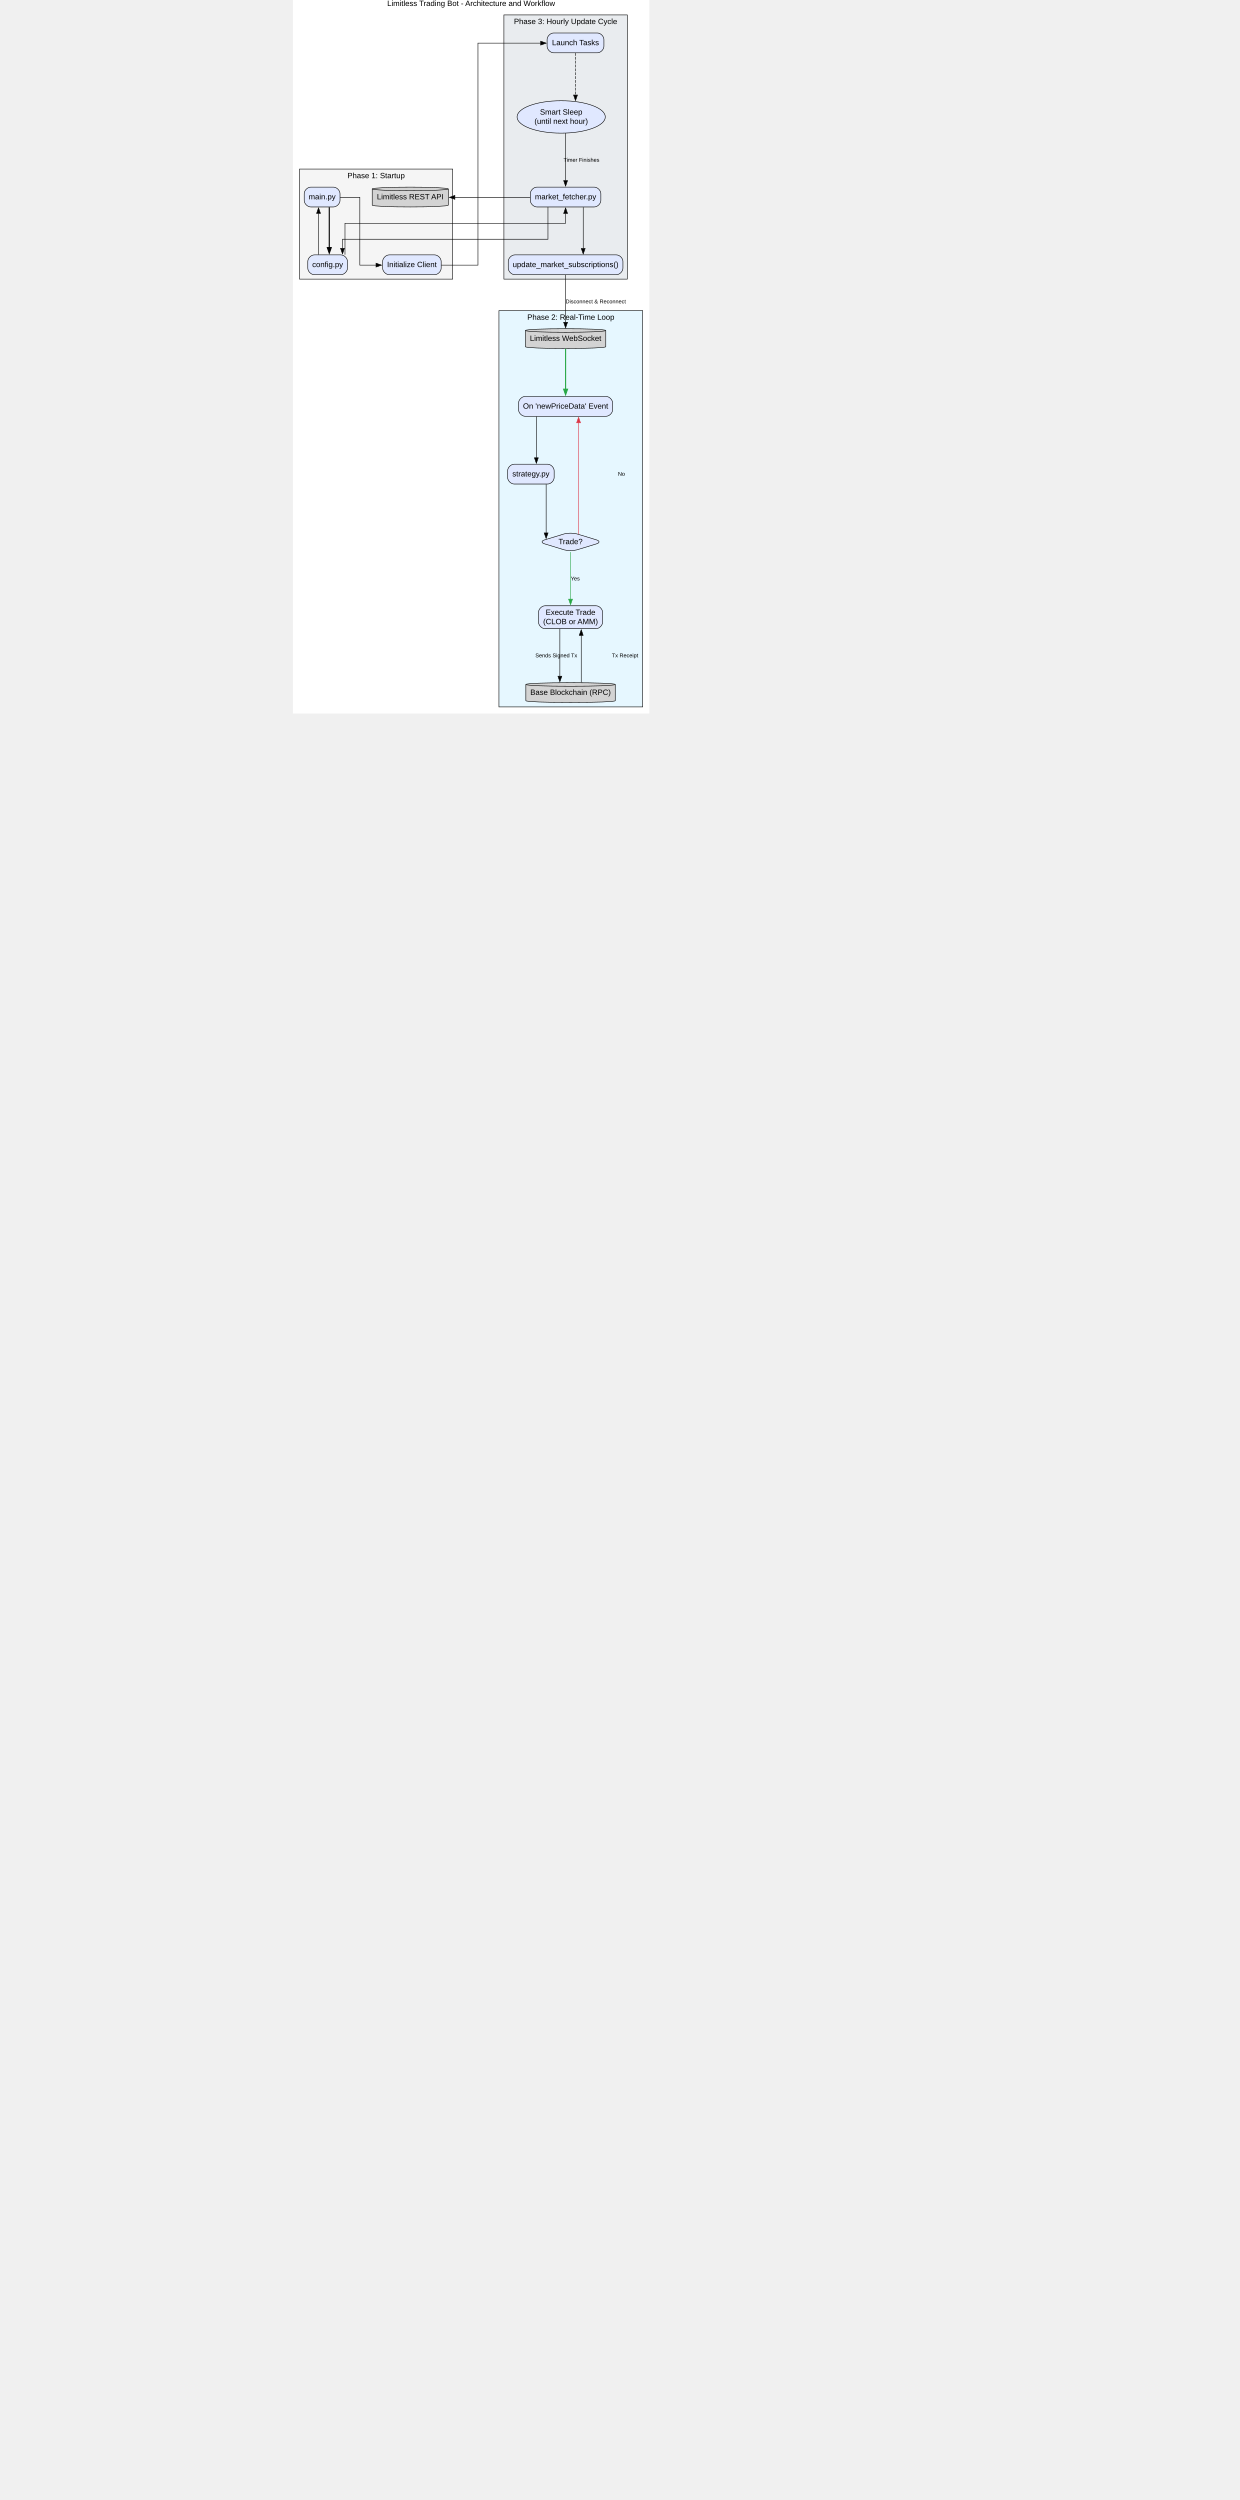
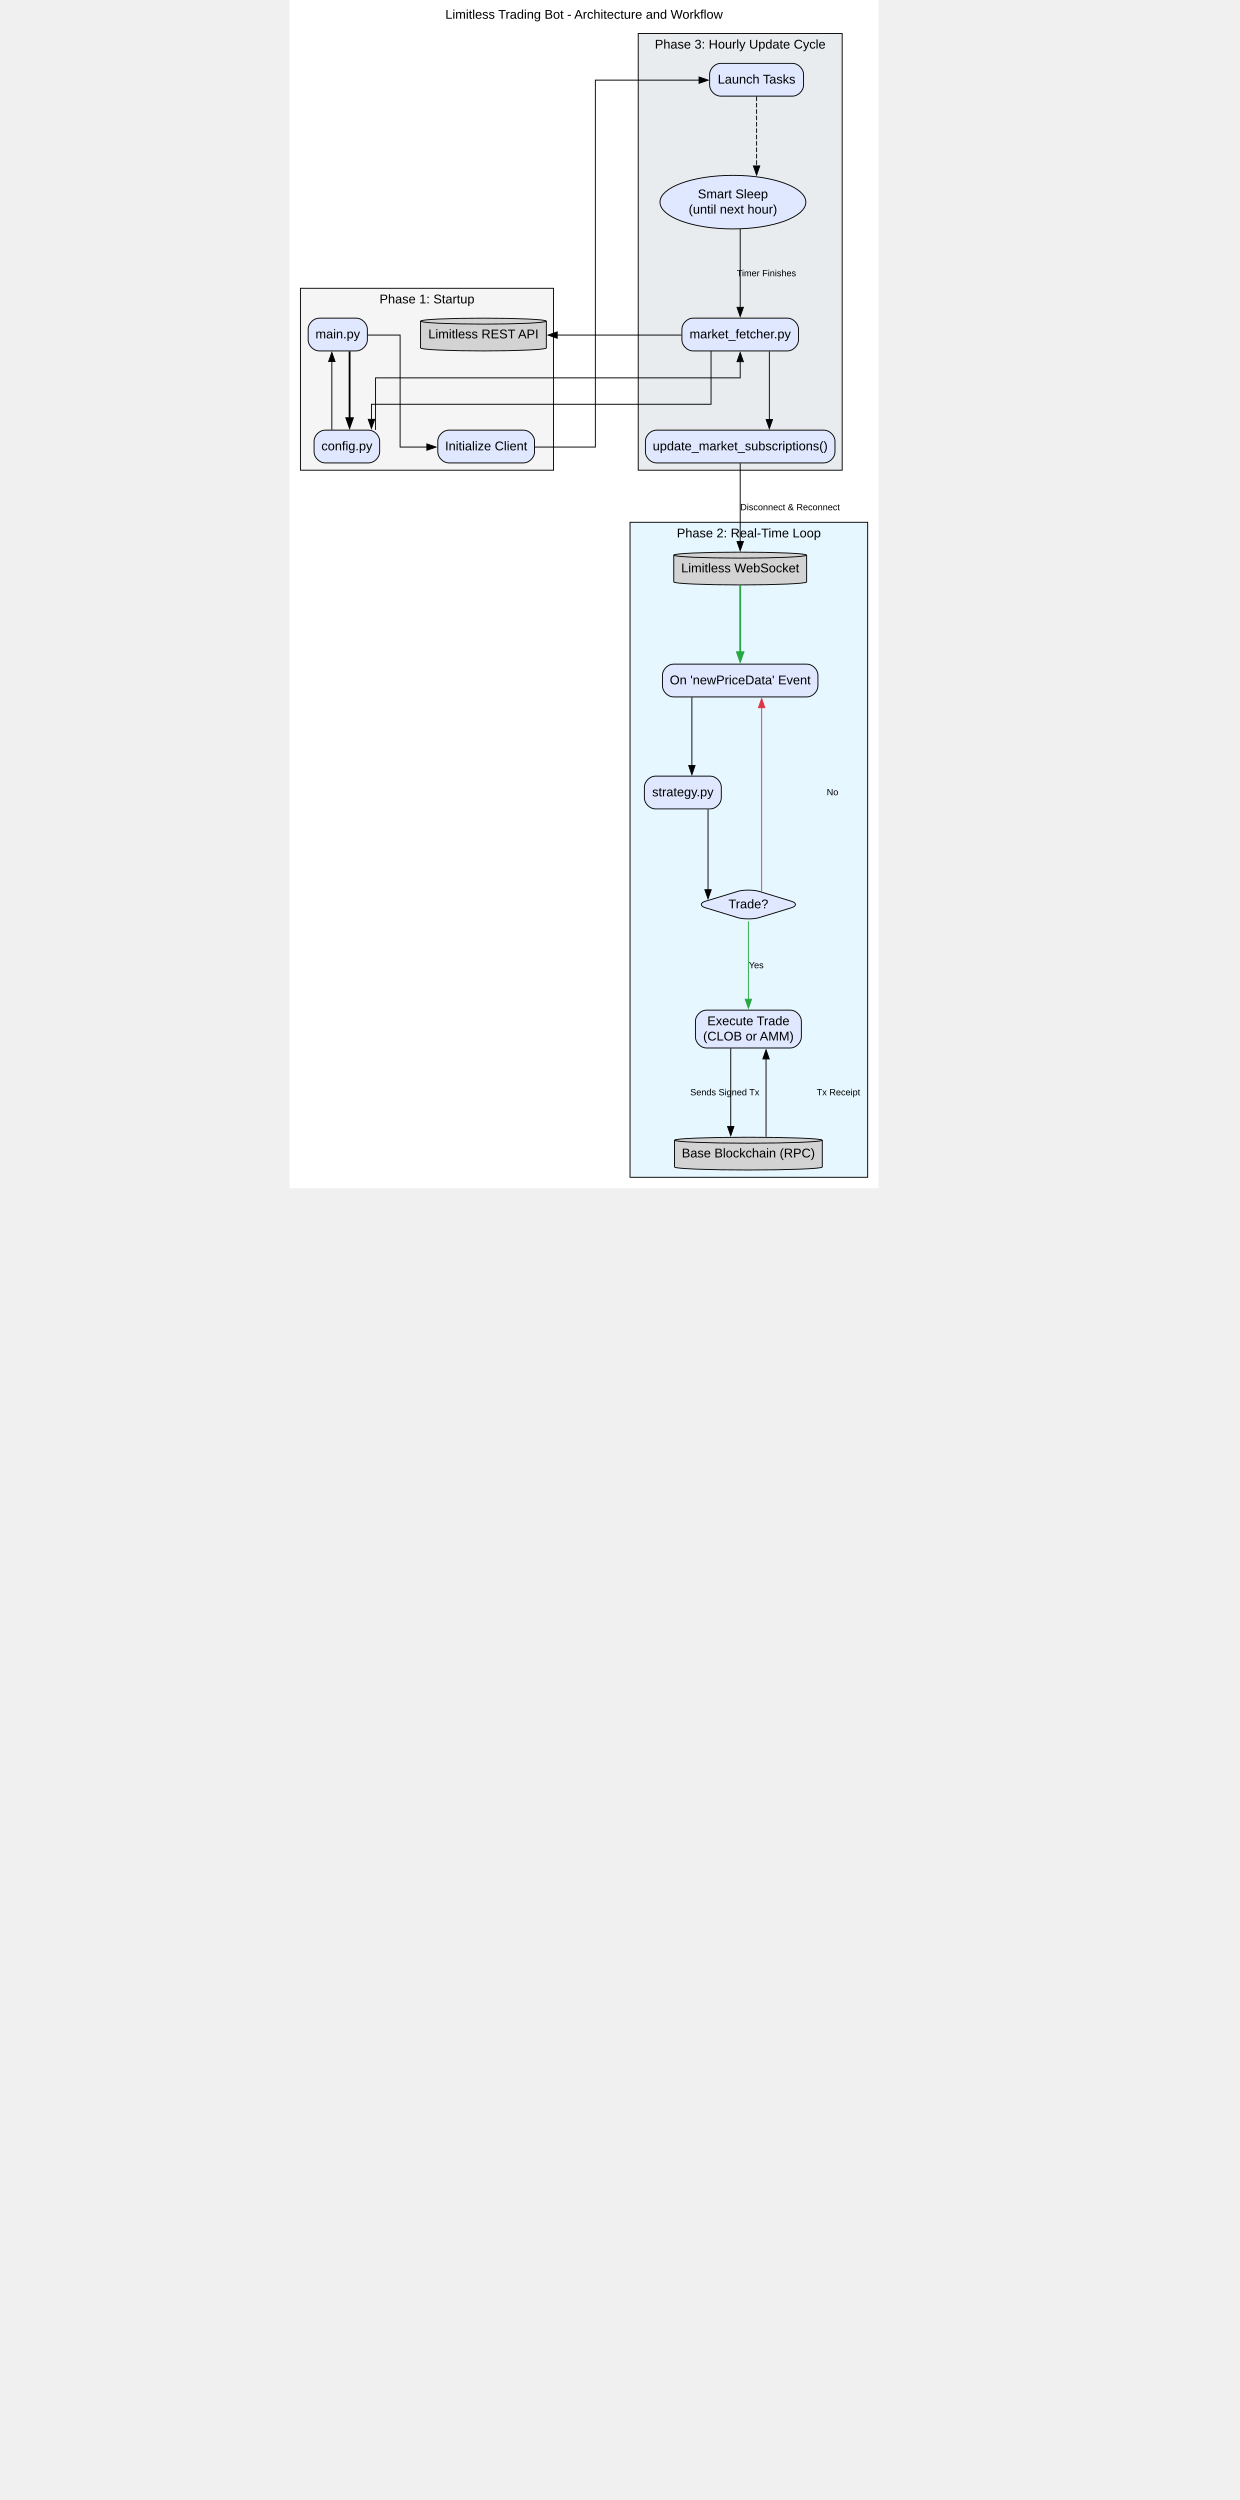
<svg xmlns="http://www.w3.org/2000/svg" width="647pt" height="1305pt" style="overflow: hidden; ">
-   <g id="viewport-20260414002909788" class="svg-pan-zoom_viewport" transform="matrix(0.3833897,0,0,0.3833897,203.8737,-3.724899)" style="transform: matrix(0.38339, 0, 0, 0.38339, 203.874, -3.7249);">
+   <g id="viewport-20260414002909788" class="svg-pan-zoom_viewport" transform="matrix(0.6337019,0,0,0.6337019,201.4974,-0.000008661151)" style="transform: matrix(0.633702, 0, 0, 0.633702, 201.497, -0.00000866115);">
    <g id="graph0" class="graph" transform="scale(1 1) rotate(0) translate(4 1301.03)">
      <polygon fill="white" stroke="none" points="-4,4 -4,-1301.03 643,-1301.03 643,4 -4,4" />
      <text text-anchor="middle" x="319.5" y="-1280.43" font-family="Arial" font-size="14.00">Limitless Trading Bot - Architecture and Workflow</text>
      <g id="clust2" class="cluster">
        <polygon fill="#e6f7ff" stroke="black" points="370,-8 370,-727.4 631,-727.4 631,-8 370,-8" />
        <text text-anchor="middle" x="500.5" y="-710.8" font-family="Arial" font-size="14.00">Phase 2: Real-Time Loop</text>
      </g>
      <g id="clust3" class="cluster">
        <polygon fill="#e9ecef" stroke="black" points="379,-784.6 379,-1264.23 603,-1264.23 603,-784.6 379,-784.6" />
        <text text-anchor="middle" x="491" y="-1247.63" font-family="Arial" font-size="14.00">Phase 3: Hourly Update Cycle</text>
      </g>
      <g id="clust1" class="cluster">
        <polygon fill="#f5f5f5" stroke="black" points="8,-784.6 8,-984.4 286,-984.4 286,-784.6 8,-784.6" />
        <text text-anchor="middle" x="147" y="-967.8" font-family="Arial" font-size="14.00">Phase 1: Startup</text>
      </g>
      <g id="node1" class="node">
        <path fill="#e0e8ff" stroke="black" d="M69.51,-951.6C69.51,-951.6 28.49,-951.6 28.49,-951.6 22.49,-951.6 16.49,-945.6 16.49,-939.6 16.49,-939.6 16.49,-927.6 16.49,-927.6 16.49,-921.6 22.49,-915.6 28.49,-915.6 28.49,-915.6 69.51,-915.6 69.51,-915.6 75.51,-915.6 81.51,-921.6 81.51,-927.6 81.51,-927.6 81.51,-939.6 81.51,-939.6 81.51,-945.6 75.51,-951.6 69.51,-951.6" />
        <text text-anchor="middle" x="49" y="-929.4" font-family="Arial" font-size="14.00">main.py</text>
      </g>
      <g id="node2" class="node">
        <path fill="#e0e8ff" stroke="black" d="M83.02,-828.6C83.02,-828.6 34.98,-828.6 34.98,-828.6 28.98,-828.6 22.98,-822.6 22.98,-816.6 22.98,-816.6 22.98,-804.6 22.98,-804.6 22.98,-798.6 28.98,-792.6 34.98,-792.6 34.98,-792.6 83.02,-792.6 83.02,-792.6 89.02,-792.6 95.02,-798.6 95.02,-804.6 95.02,-804.6 95.02,-816.6 95.02,-816.6 95.02,-822.6 89.02,-828.6 83.02,-828.6" />
        <text text-anchor="middle" x="59" y="-806.4" font-family="Arial" font-size="14.00">config.py</text>
      </g>
      <g id="edge1" class="edge">
        <path fill="none" stroke="black" stroke-width="2" d="M62,-915.19C62,-915.19 62,-840.25 62,-840.25" />
        <polygon fill="black" stroke="black" stroke-width="2" points="65.5,-841.77 62,-831.77 58.5,-841.77 65.5,-841.77" />
      </g>
      <g id="node4" class="node">
        <path fill="#e0e8ff" stroke="black" d="M253.13,-828.6C253.13,-828.6 170.87,-828.6 170.87,-828.6 164.87,-828.6 158.87,-822.6 158.87,-816.6 158.87,-816.6 158.87,-804.6 158.87,-804.6 158.87,-798.6 164.87,-792.6 170.87,-792.6 170.87,-792.6 253.13,-792.6 253.13,-792.6 259.13,-792.6 265.13,-798.6 265.13,-804.6 265.13,-804.6 265.13,-816.6 265.13,-816.6 265.13,-822.6 259.13,-828.6 253.13,-828.6" />
        <text text-anchor="middle" x="212" y="-806.4" font-family="Arial" font-size="14.00">Initialize Client</text>
      </g>
      <g id="edge6" class="edge">
        <path fill="none" stroke="black" d="M81.63,-933C99.27,-933 117.47,-933 117.47,-933 117.47,-933 117.47,-810 117.47,-810 117.47,-810 146.87,-810 146.87,-810" />
        <polygon fill="black" stroke="black" points="146.87,-813.5 156.87,-810 146.87,-806.5 146.87,-813.5" />
      </g>
      <g id="edge5" class="edge">
        <path fill="none" stroke="black" d="M42.49,-829.01C42.49,-829.01 42.49,-903.95 42.49,-903.95" />
        <polygon fill="black" stroke="black" points="38.99,-903.95 42.49,-913.95 45.99,-903.95 38.99,-903.95" />
      </g>
      <g id="node3" class="node">
        <path fill="#e0e8ff" stroke="black" d="M543.02,-951.6C543.02,-951.6 438.98,-951.6 438.98,-951.6 432.98,-951.6 426.98,-945.6 426.98,-939.6 426.98,-939.6 426.98,-927.6 426.98,-927.6 426.98,-921.6 432.98,-915.6 438.98,-915.6 438.98,-915.6 543.02,-915.6 543.02,-915.6 549.02,-915.6 555.02,-921.6 555.02,-927.6 555.02,-927.6 555.02,-939.6 555.02,-939.6 555.02,-945.6 549.02,-951.6 543.02,-951.6" />
        <text text-anchor="middle" x="491" y="-929.4" font-family="Arial" font-size="14.00">market_fetcher.py</text>
      </g>
      <g id="edge2" class="edge">
        <path fill="none" stroke="black" d="M90.51,-828.85C90.51,-851.17 90.51,-886 90.51,-886 90.51,-886 491,-886 491,-886 491,-886 491,-903.82 491,-903.82" />
        <polygon fill="black" stroke="black" points="487.5,-903.82 491,-913.82 494.5,-903.82 487.5,-903.82" />
      </g>
      <g id="edge4" class="edge">
        <path fill="none" stroke="black" d="M458.99,-915.45C458.99,-892.8 458.99,-857 458.99,-857 458.99,-857 86.01,-857 86.01,-857 86.01,-857 86.01,-840.45 86.01,-840.45" />
        <polygon fill="black" stroke="black" points="89.51,-840.45 86.01,-830.45 82.51,-840.45 89.51,-840.45" />
      </g>
      <g id="node6" class="node">
        <path fill="#d3d3d3" stroke="black" d="M278.07,-948.33C278.07,-950.13 247.11,-951.6 209,-951.6 170.89,-951.6 139.93,-950.13 139.93,-948.33 139.93,-948.33 139.93,-918.87 139.93,-918.87 139.93,-917.07 170.89,-915.6 209,-915.6 247.11,-915.6 278.07,-917.07 278.07,-918.87 278.07,-918.87 278.07,-948.33 278.07,-948.33" />
        <path fill="none" stroke="black" d="M278.07,-948.33C278.07,-946.52 247.11,-945.05 209,-945.05 170.89,-945.05 139.93,-946.52 139.93,-948.33" />
        <text text-anchor="middle" x="209" y="-929.4" font-family="Arial" font-size="14.00">Limitless REST API</text>
      </g>
      <g id="edge3" class="edge">
        <path fill="none" stroke="black" d="M426.66,-933C426.66,-933 290.01,-933 290.01,-933" />
        <polygon fill="black" stroke="black" points="290.01,-929.5 280.01,-933 290.01,-936.5 290.01,-929.5" />
      </g>
      <g id="node14" class="node">
        <path fill="#e0e8ff" stroke="black" d="M583.1,-828.6C583.1,-828.6 398.9,-828.6 398.9,-828.6 392.9,-828.6 386.9,-822.6 386.9,-816.6 386.9,-816.6 386.9,-804.6 386.9,-804.6 386.9,-798.6 392.9,-792.6 398.9,-792.6 398.9,-792.6 583.1,-792.6 583.1,-792.6 589.1,-792.6 595.1,-798.6 595.1,-804.6 595.1,-804.6 595.1,-816.6 595.1,-816.6 595.1,-822.6 589.1,-828.6 583.1,-828.6" />
        <text text-anchor="middle" x="491" y="-806.4" font-family="Arial" font-size="14.00">update_market_subscriptions()</text>
      </g>
      <g id="edge17" class="edge">
        <path fill="none" stroke="black" d="M523.01,-915.19C523.01,-915.19 523.01,-840.25 523.01,-840.25" />
        <polygon fill="black" stroke="black" points="526.51,-840.25 523.01,-830.25 519.51,-840.25 526.51,-840.25" />
      </g>
      <g id="node5" class="node">
        <path fill="#e0e8ff" stroke="black" d="M548.58,-1231.43C548.58,-1231.43 469.42,-1231.43 469.42,-1231.43 463.42,-1231.43 457.42,-1225.43 457.42,-1219.43 457.42,-1219.43 457.42,-1207.43 457.42,-1207.43 457.42,-1201.43 463.42,-1195.43 469.42,-1195.43 469.42,-1195.43 548.58,-1195.43 548.58,-1195.43 554.58,-1195.43 560.58,-1201.43 560.58,-1207.43 560.58,-1207.43 560.58,-1219.43 560.58,-1219.43 560.58,-1225.43 554.58,-1231.43 548.58,-1231.43" />
        <text text-anchor="middle" x="509" y="-1209.23" font-family="Arial" font-size="14.00">Launch Tasks</text>
      </g>
      <g id="edge7" class="edge">
        <path fill="none" stroke="black" d="M265.3,-810C297.32,-810 331.92,-810 331.92,-810 331.92,-810 331.92,-1213 331.92,-1213 331.92,-1213 445.79,-1213 445.79,-1213" />
        <polygon fill="black" stroke="black" points="445.79,-1216.5 455.79,-1213 445.79,-1209.5 445.79,-1216.5" />
      </g>
      <g id="node13" class="node">
        <ellipse fill="#e0e8ff" stroke="black" cx="483" cy="-1079.02" rx="80.09" ry="29.42" />
        <text text-anchor="middle" x="483" y="-1083.22" font-family="Arial" font-size="14.00">Smart Sleep</text>
        <text text-anchor="middle" x="483" y="-1066.42" font-family="Arial" font-size="14.00">(until next hour)</text>
      </g>
      <g id="edge15" class="edge">
        <path fill="none" stroke="black" stroke-dasharray="5,2" d="M509,-1195.02C509,-1195.02 509,-1118.78 509,-1118.78" />
        <polygon fill="black" stroke="black" points="512.5,-1118.78 509,-1108.78 505.5,-1118.78 512.5,-1118.78" />
      </g>
      <g id="node7" class="node">
        <path fill="#d3d3d3" stroke="black" d="M563.97,-691.33C563.97,-693.13 531.26,-694.6 491,-694.6 450.74,-694.6 418.03,-693.13 418.03,-691.33 418.03,-691.33 418.03,-661.87 418.03,-661.87 418.03,-660.07 450.74,-658.6 491,-658.6 531.26,-658.6 563.97,-660.07 563.97,-661.87 563.97,-661.87 563.97,-691.33 563.97,-691.33" />
        <path fill="none" stroke="black" d="M563.97,-691.33C563.97,-689.52 531.26,-688.05 491,-688.05 450.74,-688.05 418.03,-689.52 418.03,-691.33" />
        <text text-anchor="middle" x="491" y="-672.4" font-family="Arial" font-size="14.00">Limitless WebSocket</text>
      </g>
      <g id="node8" class="node">
        <path fill="#e0e8ff" stroke="black" d="M564.38,-571.6C564.38,-571.6 417.62,-571.6 417.62,-571.6 411.62,-571.6 405.62,-565.6 405.62,-559.6 405.62,-559.6 405.62,-547.6 405.62,-547.6 405.62,-541.6 411.62,-535.6 417.62,-535.6 417.62,-535.6 564.38,-535.6 564.38,-535.6 570.38,-535.6 576.38,-541.6 576.38,-547.6 576.38,-547.6 576.38,-559.6 576.38,-559.6 576.38,-565.6 570.38,-571.6 564.38,-571.6" />
        <text text-anchor="middle" x="491" y="-549.4" font-family="Arial" font-size="14.00">On 'newPriceData' Event</text>
      </g>
      <g id="edge8" class="edge">
        <path fill="none" stroke="#28a745" stroke-width="2" d="M491,-658.19C491,-658.19 491,-583.25 491,-583.25" />
        <polygon fill="#28a745" stroke="#28a745" stroke-width="2" points="494.5,-584.77 491,-574.77 487.5,-584.77 494.5,-584.77" />
      </g>
      <g id="node9" class="node">
        <path fill="#e0e8ff" stroke="black" d="M458.24,-448.6C458.24,-448.6 397.76,-448.6 397.76,-448.6 391.76,-448.6 385.76,-442.6 385.76,-436.6 385.76,-436.6 385.76,-424.6 385.76,-424.6 385.76,-418.6 391.76,-412.6 397.76,-412.6 397.76,-412.6 458.24,-412.6 458.24,-412.6 464.24,-412.6 470.24,-418.6 470.24,-424.6 470.24,-424.6 470.24,-436.6 470.24,-436.6 470.24,-442.6 464.24,-448.6 458.24,-448.6" />
        <text text-anchor="middle" x="428" y="-426.4" font-family="Arial" font-size="14.00">strategy.py</text>
      </g>
      <g id="edge9" class="edge">
        <path fill="none" stroke="black" d="M437.93,-535.19C437.93,-535.19 437.93,-460.25 437.93,-460.25" />
        <polygon fill="black" stroke="black" points="441.43,-460.25 437.93,-450.25 434.43,-460.25 441.43,-460.25" />
      </g>
      <g id="node10" class="node">
        <path fill="#e0e8ff" stroke="black" d="M488.52,-322.09C488.52,-322.09 452.6,-311.11 452.6,-311.11 446.86,-309.35 446.86,-305.85 452.6,-304.09 452.6,-304.09 488.52,-293.11 488.52,-293.11 494.26,-291.35 505.74,-291.35 511.48,-293.11 511.48,-293.11 547.4,-304.09 547.4,-304.09 553.14,-305.85 553.14,-309.35 547.4,-311.11 547.4,-311.11 511.48,-322.09 511.48,-322.09 505.74,-323.85 494.26,-323.85 488.52,-322.09" />
        <text text-anchor="middle" x="500" y="-303.4" font-family="Arial" font-size="14.00">Trade?</text>
      </g>
      <g id="edge10" class="edge">
        <path fill="none" stroke="black" d="M455.68,-412.19C455.68,-412.19 455.68,-323.86 455.68,-323.86" />
        <polygon fill="black" stroke="black" points="459.18,-323.86 455.68,-313.86 452.18,-323.86 459.18,-323.86" />
      </g>
      <g id="edge11" class="edge">
        <path fill="none" stroke="#dc3545" d="M514.56,-321.53C514.56,-321.53 514.56,-523.78 514.56,-523.78" />
        <polygon fill="#dc3545" stroke="#dc3545" points="511.06,-523.78 514.56,-533.78 518.06,-523.78 511.06,-523.78" />
        <text text-anchor="middle" x="592.39" y="-427.6" font-family="Arial" font-size="10.00">No</text>
      </g>
      <g id="node11" class="node">
        <path fill="#e0e8ff" stroke="black" d="M546.17,-191.6C546.17,-191.6 453.83,-191.6 453.83,-191.6 447.83,-191.6 441.83,-185.6 441.83,-179.6 441.83,-179.6 441.83,-162 441.83,-162 441.83,-156 447.83,-150 453.83,-150 453.83,-150 546.17,-150 546.17,-150 552.17,-150 558.17,-156 558.17,-162 558.17,-162 558.17,-179.6 558.17,-179.6 558.17,-185.6 552.17,-191.6 546.17,-191.6" />
        <text text-anchor="middle" x="500" y="-175" font-family="Arial" font-size="14.00">Execute Trade</text>
        <text text-anchor="middle" x="500" y="-158.2" font-family="Arial" font-size="14.00">(CLOB or AMM)</text>
      </g>
      <g id="edge12" class="edge">
        <path fill="none" stroke="#28a745" d="M500,-289.15C500,-289.15 500,-203.61 500,-203.61" />
        <polygon fill="#28a745" stroke="#28a745" points="503.5,-203.61 500,-193.61 496.5,-203.61 503.5,-203.61" />
        <text text-anchor="middle" x="508.62" y="-237.6" font-family="Arial" font-size="10.00">Yes</text>
      </g>
      <g id="node12" class="node">
        <path fill="#d3d3d3" stroke="black" d="M581.14,-48.73C581.14,-50.53 544.77,-52 500,-52 455.23,-52 418.86,-50.53 418.86,-48.73 418.86,-48.73 418.86,-19.27 418.86,-19.27 418.86,-17.47 455.23,-16 500,-16 544.77,-16 581.14,-17.47 581.14,-19.27 581.14,-19.27 581.14,-48.73 581.14,-48.73" />
        <path fill="none" stroke="black" d="M581.14,-48.73C581.14,-46.92 544.77,-45.45 500,-45.45 455.23,-45.45 418.86,-46.92 418.86,-48.73" />
        <text text-anchor="middle" x="500" y="-29.8" font-family="Arial" font-size="14.00">Base Blockchain (RPC)</text>
      </g>
      <g id="edge13" class="edge">
        <path fill="none" stroke="black" d="M480.61,-149.72C480.61,-149.72 480.61,-63.77 480.61,-63.77" />
        <polygon fill="black" stroke="black" points="484.11,-63.77 480.61,-53.77 477.11,-63.77 484.11,-63.77" />
        <text text-anchor="middle" x="474.08" y="-98" font-family="Arial" font-size="10.00">Sends Signed Tx</text>
      </g>
      <g id="edge14" class="edge">
        <path fill="none" stroke="black" d="M519.39,-52.45C519.39,-52.45 519.39,-137.99 519.39,-137.99" />
        <polygon fill="black" stroke="black" points="515.89,-137.99 519.39,-147.99 522.89,-137.99 515.89,-137.99" />
        <text text-anchor="middle" x="598.9" y="-98" font-family="Arial" font-size="10.00">Tx Receipt</text>
      </g>
      <g id="edge16" class="edge">
        <path fill="none" stroke="black" d="M491,-1049.59C491,-1049.59 491,-963.46 491,-963.46" />
        <polygon fill="black" stroke="black" points="494.5,-963.46 491,-953.46 487.5,-963.46 494.5,-963.46" />
        <text text-anchor="middle" x="519.78" y="-997.6" font-family="Arial" font-size="10.00">Timer Finishes</text>
      </g>
      <g id="edge18" class="edge">
        <path fill="none" stroke="black" d="M491,-792.25C491,-792.25 491,-706.24 491,-706.24" />
        <polygon fill="black" stroke="black" points="494.5,-706.24 491,-696.24 487.5,-706.24 494.5,-706.24" />
        <text text-anchor="middle" x="545.75" y="-740.6" font-family="Arial" font-size="10.00">Disconnect &amp; Reconnect</text>
      </g>
    </g>
  </g>
</svg>
